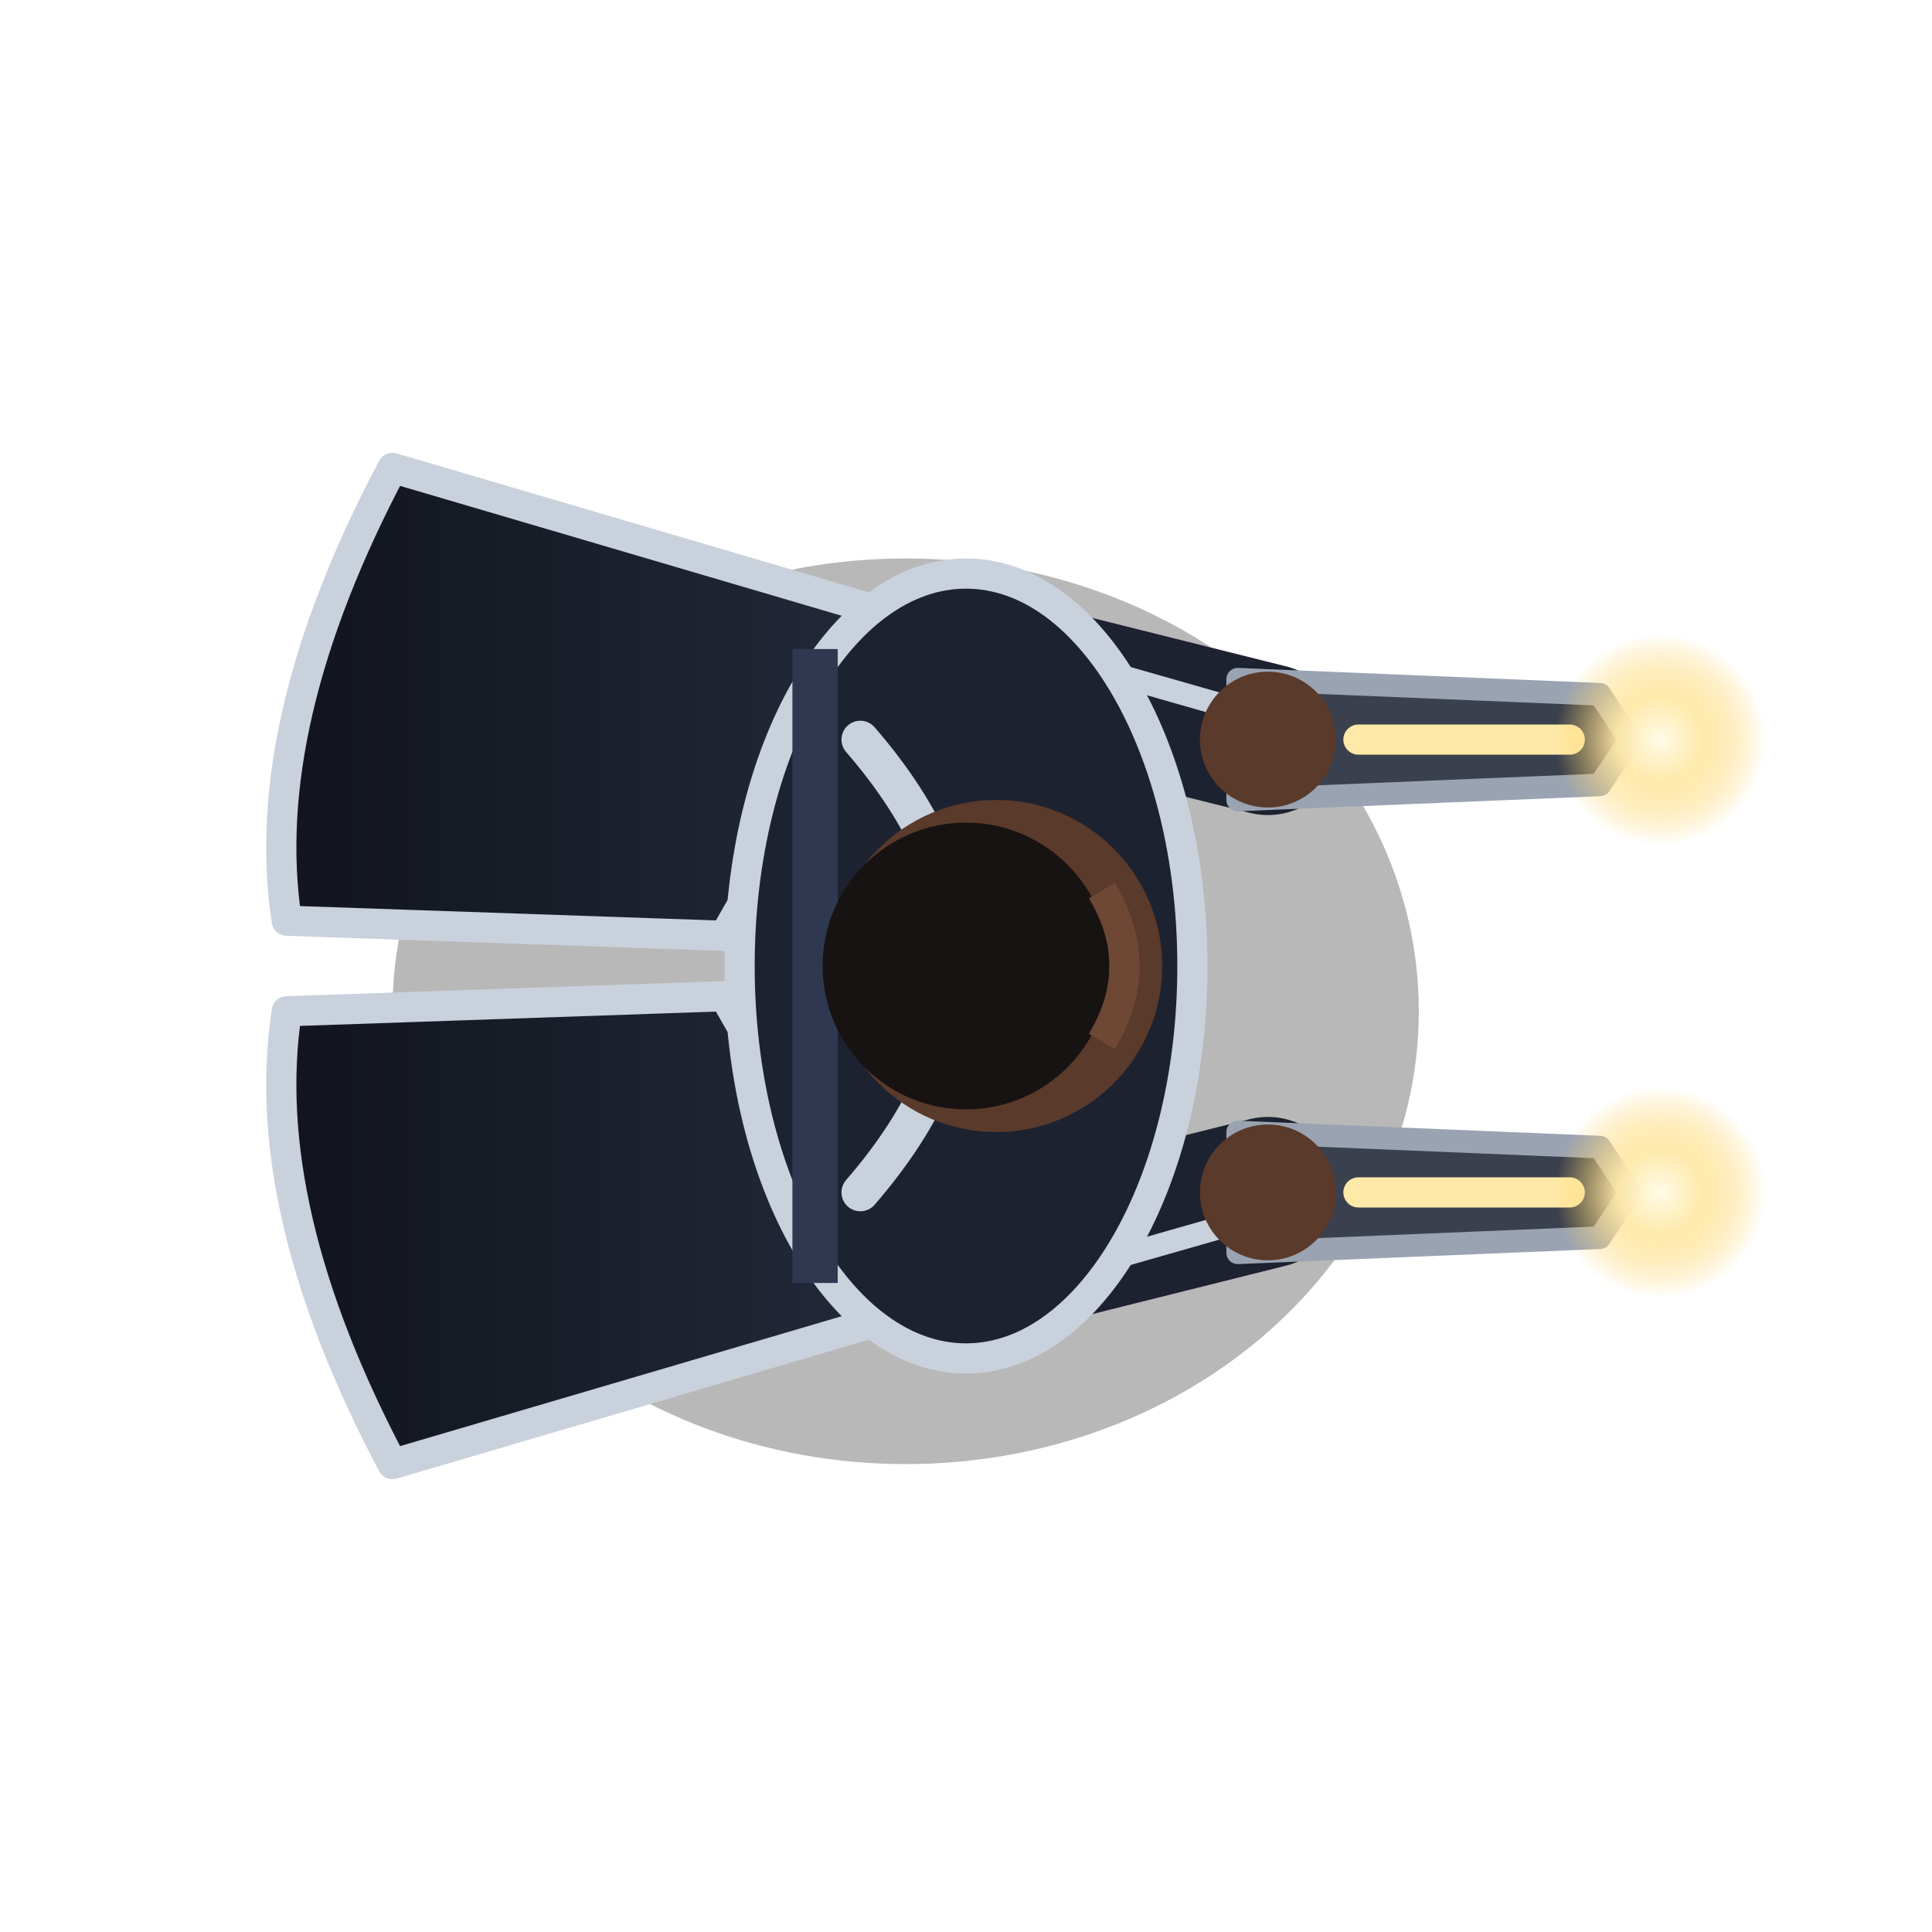
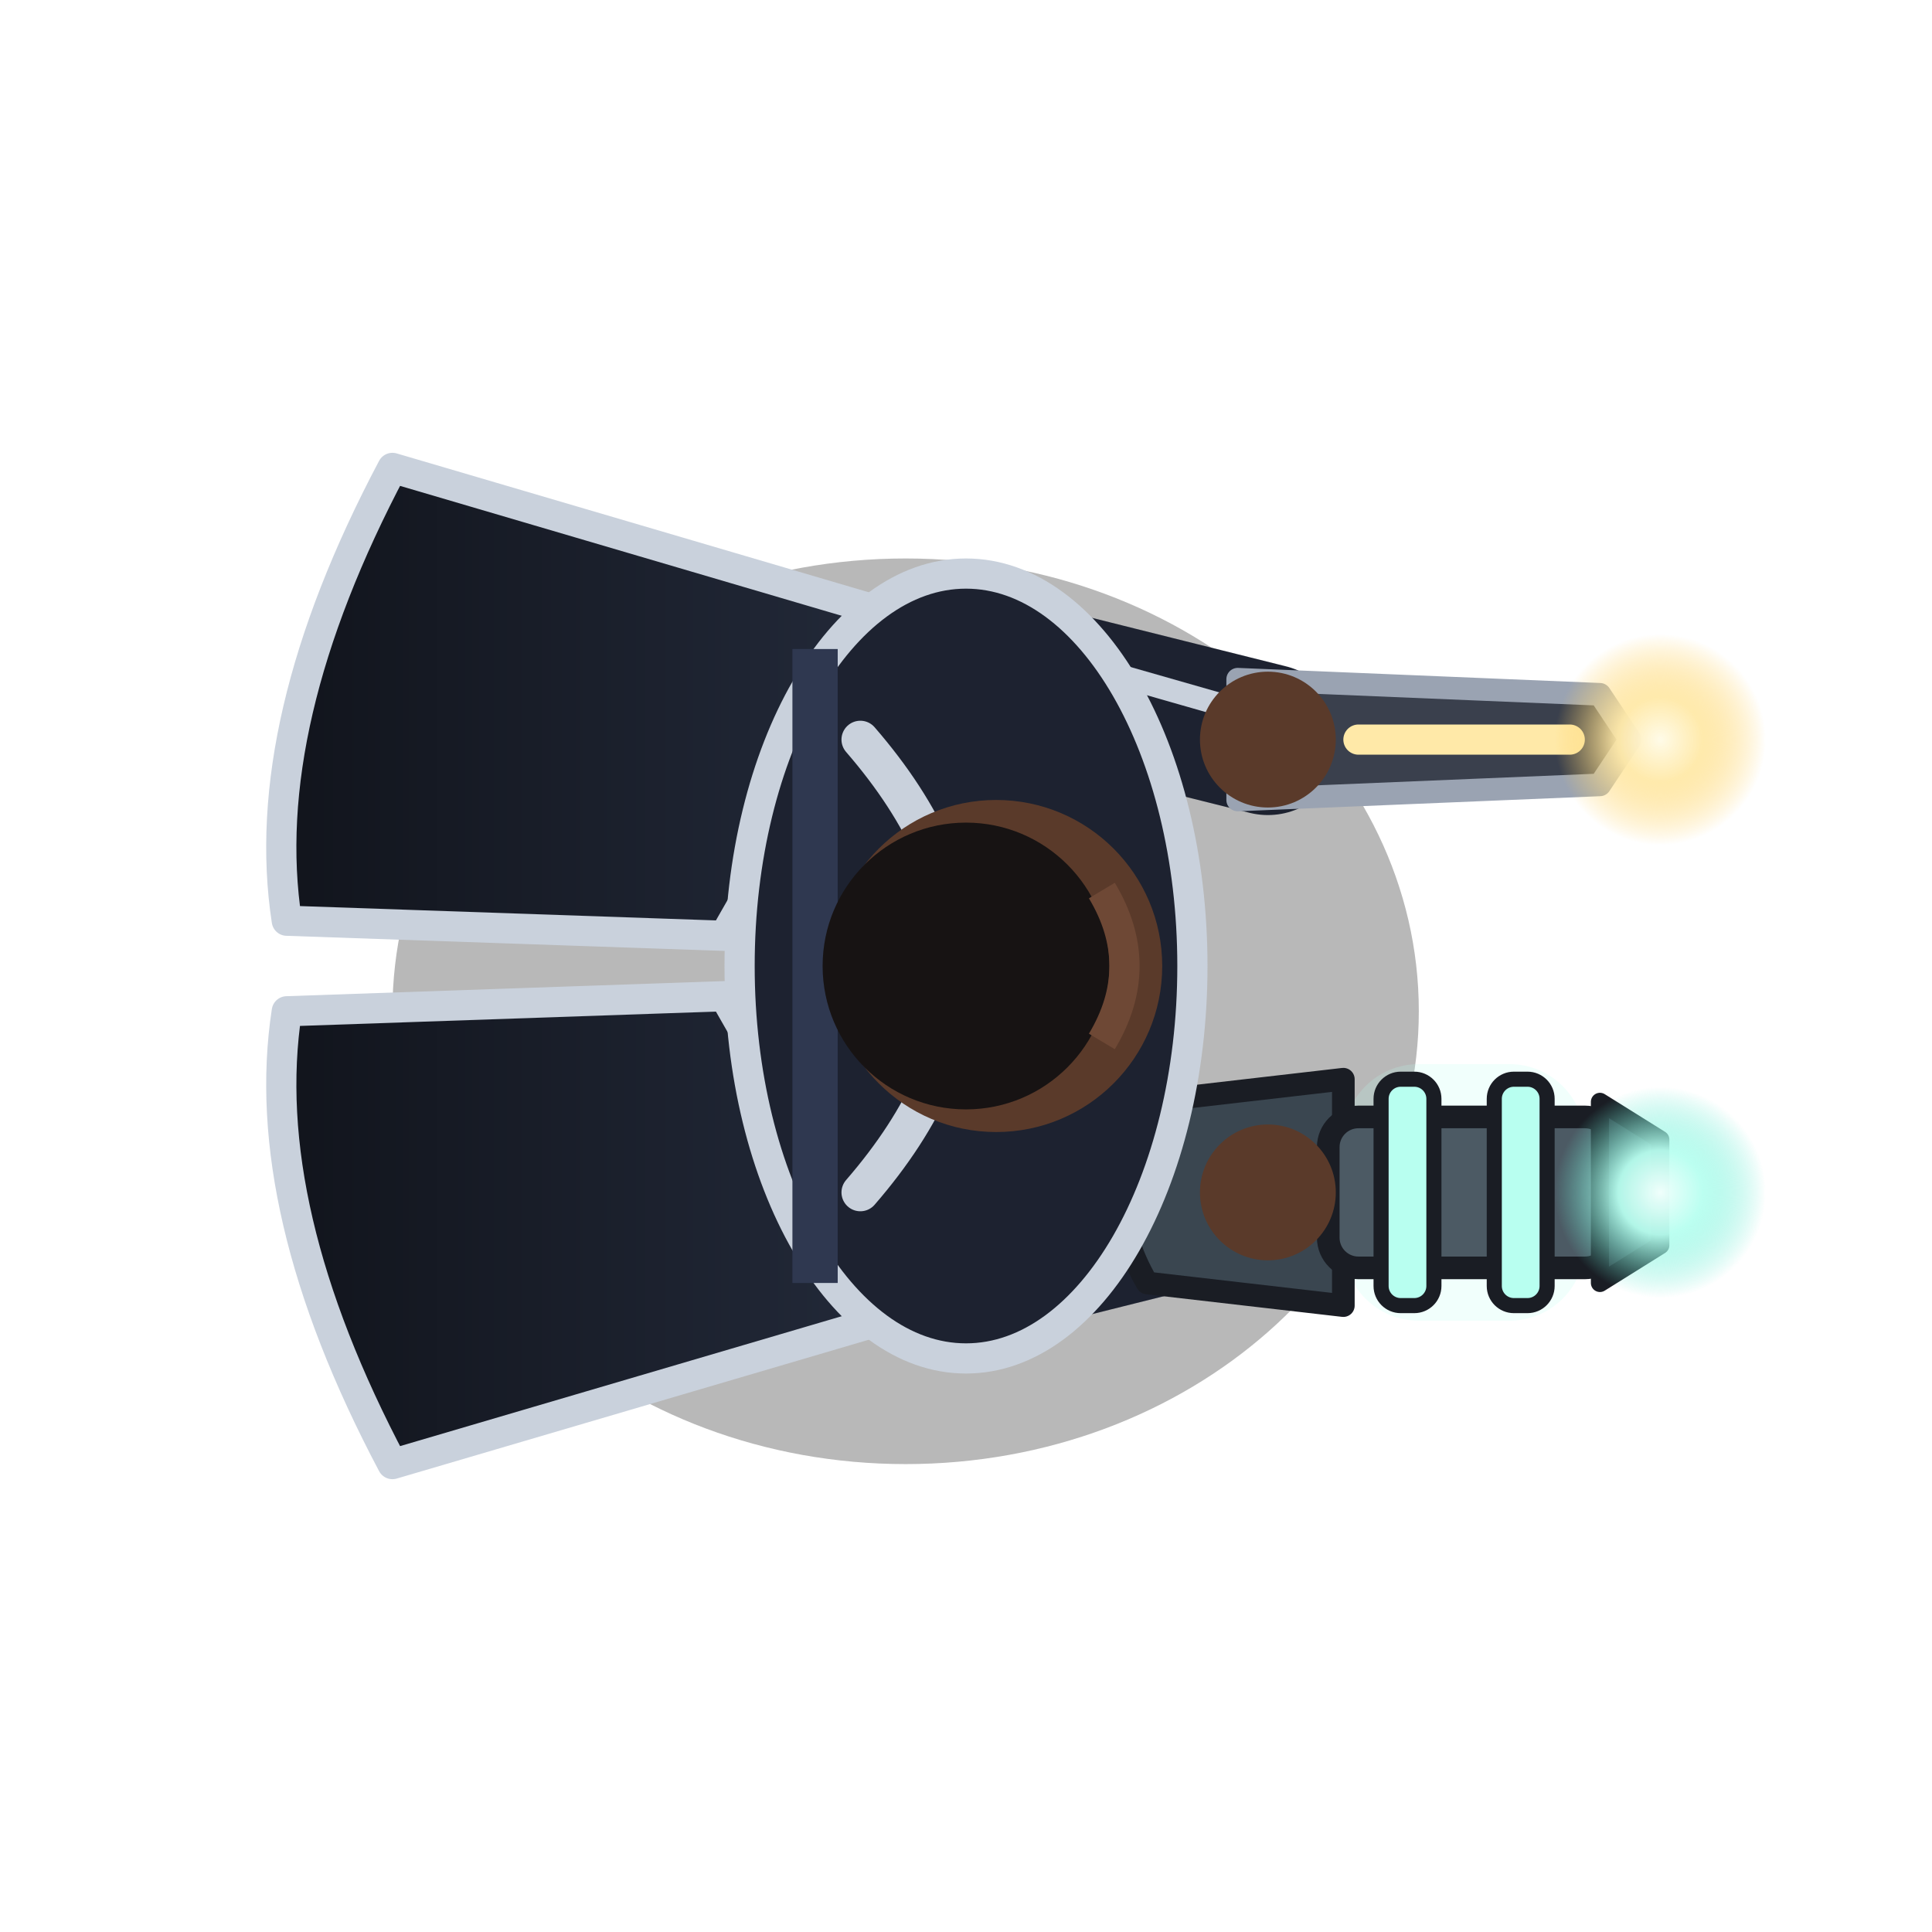
<svg xmlns="http://www.w3.org/2000/svg" width="128" height="128" viewBox="0 0 128 128">
  <defs>
    <radialGradient id="muzzle">
      <stop offset="0" stop-color="#fffbe8" />
      <stop offset="0.4" stop-color="#ffe9a8" stop-opacity="0.95" />
      <stop offset="1" stop-color="#ffcf5a" stop-opacity="0" />
+     </radialGradient>
+     <radialGradient id="senna_muzzle">
+       <stop offset="0" stop-color="#f0fffc" />
+       <stop offset="0.4" stop-color="#b8fff0" stop-opacity="0.95" />
+       <stop offset="1" stop-color="#5fe8cf" stop-opacity="0" />
    </radialGradient>
    <linearGradient id="coat" x1="0" y1="0" x2="1" y2="0">
      <stop offset="0" stop-color="#11141c" />
      <stop offset="1" stop-color="#232a3a" />
    </linearGradient>
  </defs>
  <g transform="translate(64 64)">
    <ellipse cx="-4" cy="3" rx="34" ry="30" fill="#000000" opacity="0.28" />
    <path d="M -4 -23 L -38 -33 Q -47 -16 -45 -3 L -16 -2 Z" fill="url(#coat)" stroke="#c9d1dc" stroke-width="2" stroke-linejoin="round" />
    <path d="M -4 23 L -38 33 Q -47 16 -45 3 L -16 2 Z" fill="url(#coat)" stroke="#c9d1dc" stroke-width="2" stroke-linejoin="round" />
    <path d="M 0 -20 L 20 -15" stroke="#1d2230" stroke-width="10" stroke-linecap="round" />
    <path d="M 0 20 L 20 15" stroke="#1d2230" stroke-width="10" stroke-linecap="round" />
    <path d="M 4 -21 L 18 -17" stroke="#c9d1dc" stroke-width="1.5" stroke-linecap="round" />
    <path d="M 4 21 L 18 17" stroke="#c9d1dc" stroke-width="1.5" stroke-linecap="round" />
    <path d="M 18 -19 L 42 -18 L 44 -15 L 42 -12 L 18 -11 Z" fill="#3a404d" stroke="#9aa3b2" stroke-width="1.5" stroke-linejoin="round" />
-     <path d="M 18 19 L 42 18 L 44 15 L 42 12 L 18 11 Z" fill="#3a404d" stroke="#9aa3b2" stroke-width="1.5" stroke-linejoin="round" />
    <path d="M 26 -15 L 40 -15" stroke="#ffe9a8" stroke-width="2" stroke-linecap="round" />
-     <path d="M 26 15 L 40 15" stroke="#ffe9a8" stroke-width="2" stroke-linecap="round" />
+     <rect x="25" y="6.5" width="16" height="17" rx="5" fill="#b8fff0" opacity="0.2" />
+     <path d="M 12 9 L 25 7.5 L 25 22.5 L 12 21 Q 8.5 15 12 9 Z" fill="#3a4650" stroke="#1a1d24" stroke-width="1.5" stroke-linejoin="round" />
+     <rect x="24" y="10" width="19" height="10" rx="2" fill="#4c5a64" stroke="#1a1d24" stroke-width="1.5" />
+     <rect x="27.5" y="7.5" width="3.5" height="15" rx="1.3" fill="#b8fff0" stroke="#1a1d24" stroke-width="1" />
+     <rect x="35" y="7.5" width="3.5" height="15" rx="1.3" fill="#b8fff0" stroke="#1a1d24" stroke-width="1" />
+     <path d="M 42 9 L 46 11.5 L 46 18.5 L 42 21 Z" fill="#2c363e" stroke="#1a1d24" stroke-width="1.2" stroke-linejoin="round" />
    <circle cx="20" cy="-15" r="4.5" fill="#5a3a2a" />
    <circle cx="20" cy="15" r="4.5" fill="#5a3a2a" />
    <circle cx="46" cy="-15" r="7" fill="url(#muzzle)" />
-     <circle cx="46" cy="15" r="7" fill="url(#muzzle)" />
+     <circle cx="46" cy="15" r="7" fill="url(#senna_muzzle)" />
    <ellipse cx="0" cy="0" rx="15" ry="26" fill="#1d2230" stroke="#c9d1dc" stroke-width="2" />
    <path d="M -10 -21 L -10 21" stroke="#2f3850" stroke-width="3" />
    <path d="M -7 -15 Q 6 0 -7 15" fill="none" stroke="#c9d1dc" stroke-width="2.5" stroke-linecap="round" />
    <circle cx="2" cy="0" r="11" fill="#5a3a2a" />
    <circle cx="0" cy="0" r="9.5" fill="#171313" />
    <path d="M 9 -5 Q 12 0 9 5" fill="none" stroke="#6e4835" stroke-width="2" />
  </g>
</svg>
